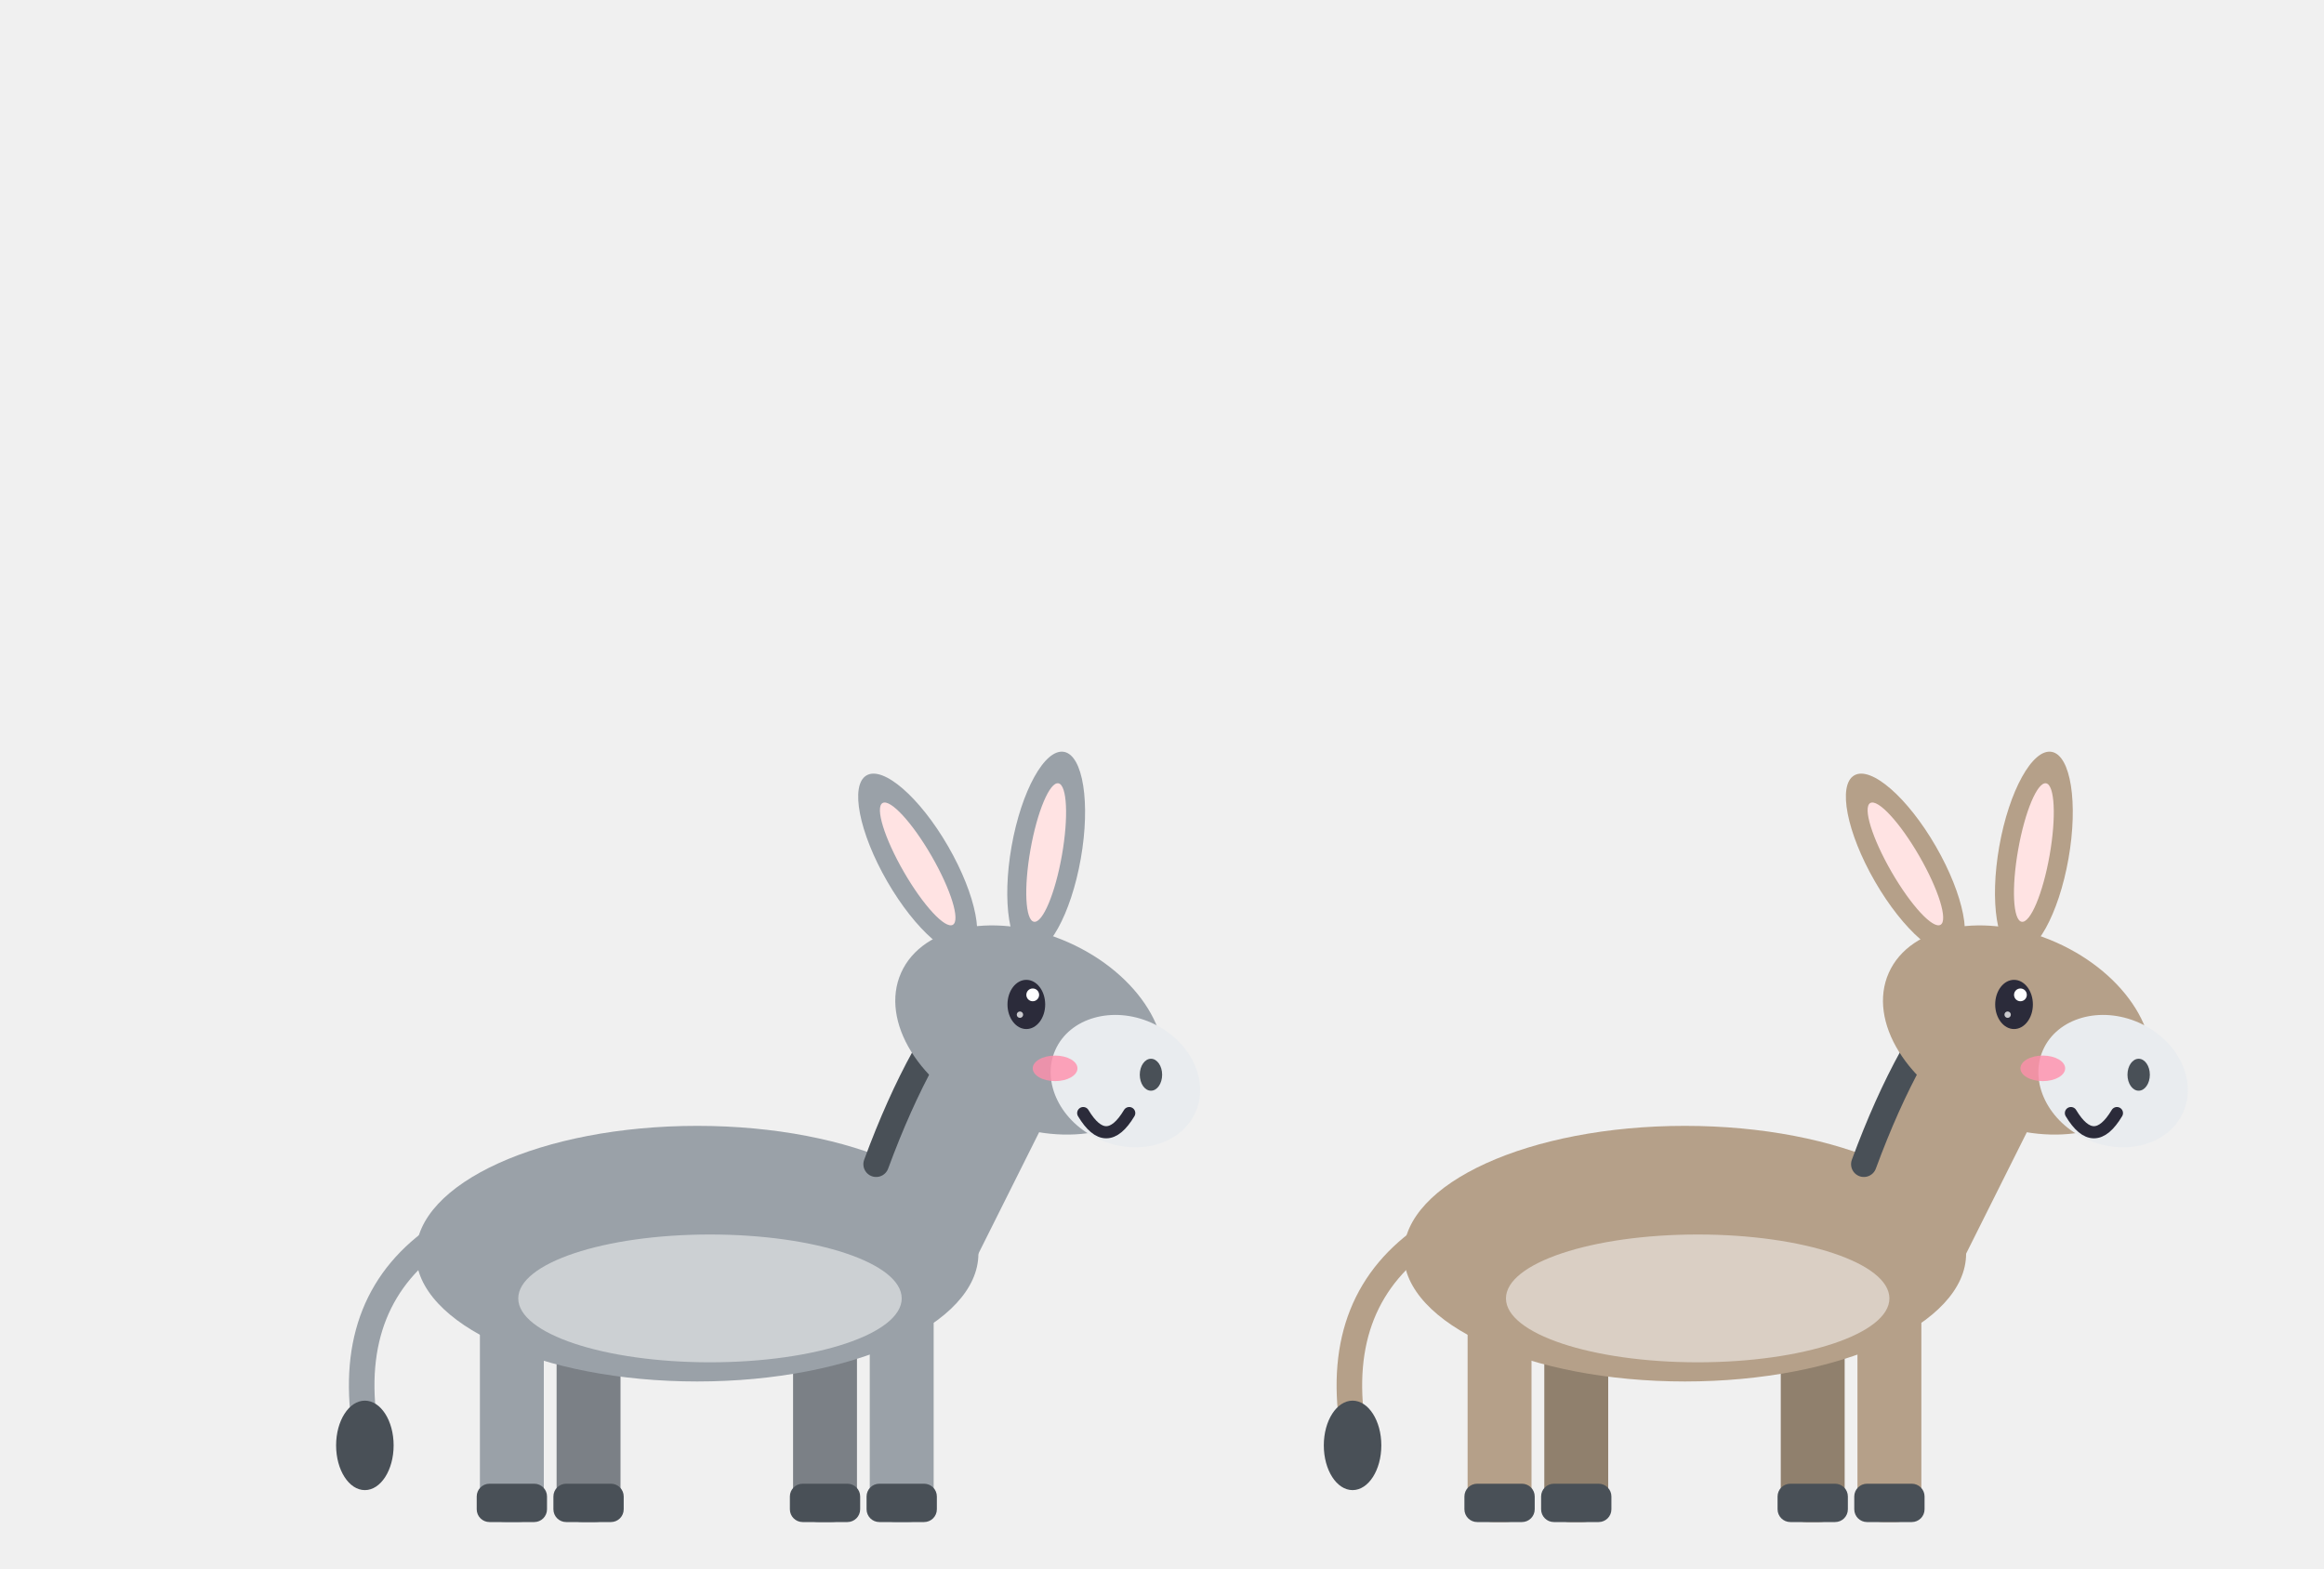
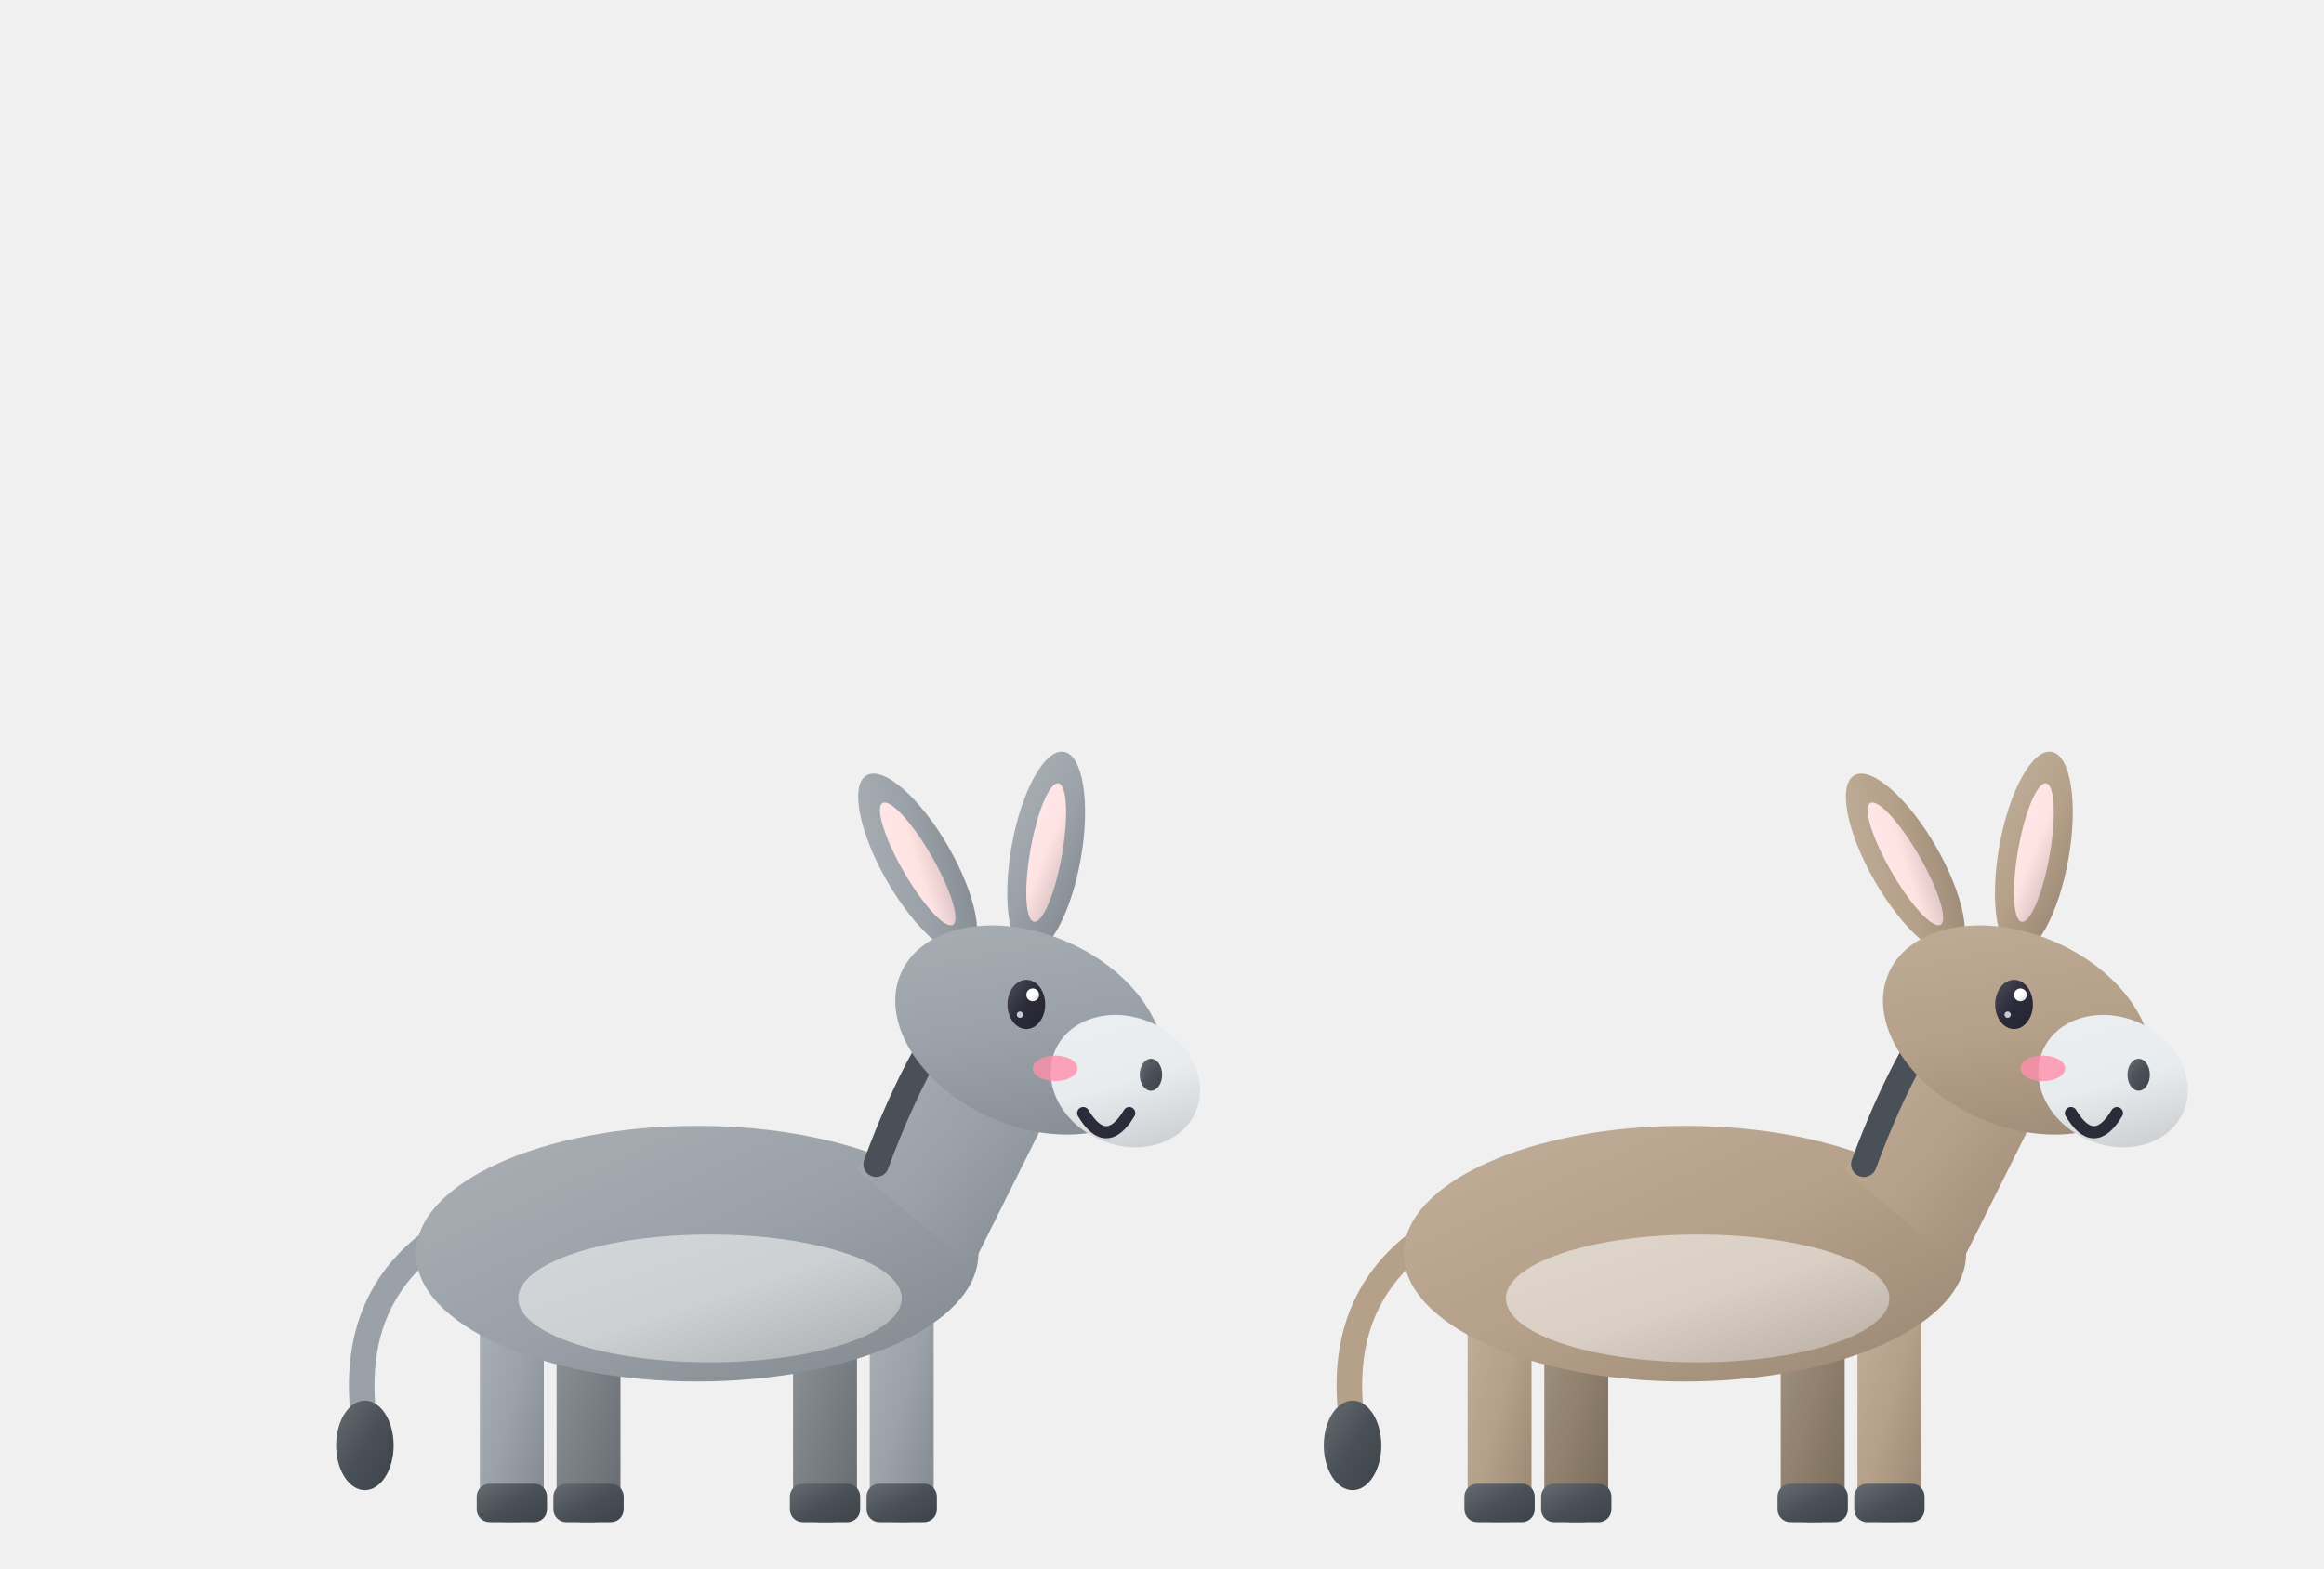
<svg xmlns="http://www.w3.org/2000/svg" viewBox="0 0 400 270" width="400" height="270">
+   <defs>
+     <linearGradient id="vol0044542" x1="0" y1="0" x2="1" y2="1">
+       <stop offset="0" stop-color="#ffffff" />
+       <stop offset="0.5" stop-color="#fff" />
+       <stop offset="1" stop-color="#d6d6d6" />
+     </linearGradient>
+     <linearGradient id="vol03839c6" x1="0" y1="0" x2="1" y2="1">
+       <stop offset="0" stop-color="#dfd6cd" />
+       <stop offset="0.5" stop-color="#dacfc4" />
+       <stop offset="1" stop-color="#b7ada4" />
+     </linearGradient>
+     <linearGradient id="vol38c8b34" x1="0" y1="0" x2="1" y2="1">
+       <stop offset="0" stop-color="#4c4c59" />
+       <stop offset="0.5" stop-color="#2b2b3a" />
+       <stop offset="1" stop-color="#242430" />
+     </linearGradient>
+     <linearGradient id="vol3a218ea" x1="0" y1="0" x2="1" y2="1">
+       <stop offset="0" stop-color="#ffe7e7" />
+       <stop offset="0.5" stop-color="#ffe3e3" />
+       <stop offset="1" stop-color="#d6bebe" />
+     </linearGradient>
+     <linearGradient id="vol813de33" x1="0" y1="0" x2="1" y2="1">
+       <stop offset="0" stop-color="#c0af9b" />
+       <stop offset="0.5" stop-color="#b5a089" />
+       <stop offset="1" stop-color="#988673" />
+     </linearGradient>
+     <linearGradient id="vol8d20052" x1="0" y1="0" x2="1" y2="1">
+       <stop offset="0" stop-color="#aab0b5" />
+       <stop offset="0.5" stop-color="#9aa1a8" />
+       <stop offset="1" stop-color="#81878d" />
+     </linearGradient>
+     <linearGradient id="vol8d309e7" x1="0" y1="0" x2="1" y2="1">
+       <stop offset="0" stop-color="#666c71" />
+       <stop offset="0.5" stop-color="#495057" />
+       <stop offset="1" stop-color="#3d4349" />
+     </linearGradient>
+     <linearGradient id="vol995f856" x1="0" y1="0" x2="1" y2="1">
+       <stop offset="0" stop-color="#909499" />
+       <stop offset="0.5" stop-color="#7b8086" />
+       <stop offset="1" stop-color="#676b70" />
+     </linearGradient>
+     <linearGradient id="volb8e30e4" x1="0" y1="0" x2="1" y2="1">
+       <stop offset="0" stop-color="#d4d7da" />
+       <stop offset="0.5" stop-color="#ccd0d3" />
+       <stop offset="1" stop-color="#abaeb1" />
+     </linearGradient>
+     <linearGradient id="vold454d3c" x1="0" y1="0" x2="1" y2="1">
+       <stop offset="0" stop-color="#a19484" />
+       <stop offset="0.5" stop-color="#90806d" />
+       <stop offset="1" stop-color="#786b5b" />
+     </linearGradient>
+     <linearGradient id="voled3c066" x1="0" y1="0" x2="1" y2="1">
+       <stop offset="0" stop-color="#eceff1" />
+       <stop offset="0.5" stop-color="#e9ecef" />
+       <stop offset="1" stop-color="#c3c6c8" />
+     </linearGradient>
+   </defs>
  <g transform="translate(120 262) scale(0.55 0.55)">
    <path d="M -80 -90 Q -110 -70 -104 -30" fill="none" stroke="#9aa1a8" stroke-width="8" stroke-linecap="round" stroke-linejoin="round" />
-     <ellipse cx="-104" cy="-24" rx="9" ry="14" fill="#495057" />
-     <rect x="-68" y="-70" width="20" height="70" rx="8" fill="#9aa1a8" />
-     <rect x="-69" y="-12" width="22" height="12" rx="4" fill="#495057" />
-     <rect x="-44" y="-70" width="20" height="70" rx="8" fill="#7b8086" />
-     <rect x="-45" y="-12" width="22" height="12" rx="4" fill="#495057" />
-     <rect x="30" y="-70" width="20" height="70" rx="8" fill="#7b8086" />
-     <rect x="29" y="-12" width="22" height="12" rx="4" fill="#495057" />
-     <rect x="54" y="-70" width="20" height="70" rx="8" fill="#9aa1a8" />
-     <rect x="53" y="-12" width="22" height="12" rx="4" fill="#495057" />
-     <ellipse cx="0" cy="-84" rx="88" ry="40" fill="#9aa1a8" />
-     <ellipse cx="4" cy="-70" rx="60" ry="20" fill="#ccd0d3" />
-     <polygon points="50,-110 80,-160 116,-140 86,-80" fill="#9aa1a8" />
+     <ellipse cx="-104" cy="-24" rx="9" ry="14" fill="url(#vol8d309e7)" />
+     <rect x="-68" y="-70" width="20" height="70" rx="8" fill="url(#vol8d20052)" />
+     <rect x="-69" y="-12" width="22" height="12" rx="4" fill="url(#vol8d309e7)" />
+     <rect x="-44" y="-70" width="20" height="70" rx="8" fill="url(#vol995f856)" />
+     <rect x="-45" y="-12" width="22" height="12" rx="4" fill="url(#vol8d309e7)" />
+     <rect x="30" y="-70" width="20" height="70" rx="8" fill="url(#vol995f856)" />
+     <rect x="29" y="-12" width="22" height="12" rx="4" fill="url(#vol8d309e7)" />
+     <rect x="54" y="-70" width="20" height="70" rx="8" fill="url(#vol8d20052)" />
+     <rect x="53" y="-12" width="22" height="12" rx="4" fill="url(#vol8d309e7)" />
+     <ellipse cx="0" cy="-84" rx="88" ry="40" fill="url(#vol8d20052)" />
+     <ellipse cx="4" cy="-70" rx="60" ry="20" fill="url(#volb8e30e4)" />
+     <polygon points="50,-110 80,-160 116,-140 86,-80" fill="url(#vol8d20052)" />
    <path d="M 56 -112 Q 70 -150 88 -170" fill="none" stroke="#495057" stroke-width="8" stroke-linecap="round" stroke-linejoin="round" />
    <g transform="translate(84 -180) rotate(-30)">
-       <ellipse cx="0" cy="-30" rx="11" ry="32" fill="#9aa1a8" />
-       <ellipse cx="0" cy="-30" rx="5" ry="22" fill="#ffe3e3" />
+       <ellipse cx="0" cy="-30" rx="11" ry="32" fill="url(#vol8d20052)" />
+       <ellipse cx="0" cy="-30" rx="5" ry="22" fill="url(#vol3a218ea)" />
    </g>
    <g transform="translate(104 -180) rotate(10)">
-       <ellipse cx="0" cy="-30" rx="11" ry="32" fill="#9aa1a8" />
-       <ellipse cx="0" cy="-30" rx="5" ry="22" fill="#ffe3e3" />
+       <ellipse cx="0" cy="-30" rx="11" ry="32" fill="url(#vol8d20052)" />
+       <ellipse cx="0" cy="-30" rx="5" ry="22" fill="url(#vol3a218ea)" />
    </g>
-     <ellipse cx="104" cy="-154" rx="44" ry="30" fill="#9aa1a8" transform="rotate(24 104 -154)" />
-     <ellipse cx="134" cy="-138" rx="24" ry="20" fill="#e9ecef" transform="rotate(24 134 -138)" />
-     <ellipse cx="142" cy="-140" rx="3.5" ry="5" fill="#495057" />
-     <ellipse cx="103" cy="-162" rx="5.9" ry="7.7" fill="#2b2b3a" />
-     <circle cx="105" cy="-165" r="2" fill="#fff" />
+     <ellipse cx="104" cy="-154" rx="44" ry="30" fill="url(#vol8d20052)" transform="rotate(24 104 -154)" />
+     <ellipse cx="134" cy="-138" rx="24" ry="20" fill="url(#voled3c066)" transform="rotate(24 134 -138)" />
+     <ellipse cx="142" cy="-140" rx="3.5" ry="5" fill="url(#vol8d309e7)" />
+     <ellipse cx="103" cy="-162" rx="5.9" ry="7.7" fill="url(#vol38c8b34)" />
+     <circle cx="105" cy="-165" r="2" fill="url(#vol0044542)" />
    <circle cx="101" cy="-158.8" r="1" fill="#fff" opacity="0.75" />
    <ellipse cx="112" cy="-142" rx="7" ry="4" fill="#ff8fab" opacity="0.8" />
    <g transform="translate(128 -128)">
      <path d="M -7.2 0 Q 0 12 7.2 0" fill="none" stroke="#2b2b3a" stroke-width="3.8" stroke-linecap="round" stroke-linejoin="round" />
    </g>
  </g>
  <g transform="translate(290 262) scale(0.55 0.55)">
    <path d="M -80 -90 Q -110 -70 -104 -30" fill="none" stroke="#b5a089" stroke-width="8" stroke-linecap="round" stroke-linejoin="round" />
-     <ellipse cx="-104" cy="-24" rx="9" ry="14" fill="#495057" />
-     <rect x="-68" y="-70" width="20" height="70" rx="8" fill="#b5a089" />
-     <rect x="-69" y="-12" width="22" height="12" rx="4" fill="#495057" />
-     <rect x="-44" y="-70" width="20" height="70" rx="8" fill="#90806d" />
-     <rect x="-45" y="-12" width="22" height="12" rx="4" fill="#495057" />
-     <rect x="30" y="-70" width="20" height="70" rx="8" fill="#90806d" />
-     <rect x="29" y="-12" width="22" height="12" rx="4" fill="#495057" />
-     <rect x="54" y="-70" width="20" height="70" rx="8" fill="#b5a089" />
-     <rect x="53" y="-12" width="22" height="12" rx="4" fill="#495057" />
-     <ellipse cx="0" cy="-84" rx="88" ry="40" fill="#b5a089" />
-     <ellipse cx="4" cy="-70" rx="60" ry="20" fill="#dacfc4" />
-     <polygon points="50,-110 80,-160 116,-140 86,-80" fill="#b5a089" />
+     <ellipse cx="-104" cy="-24" rx="9" ry="14" fill="url(#vol8d309e7)" />
+     <rect x="-68" y="-70" width="20" height="70" rx="8" fill="url(#vol813de33)" />
+     <rect x="-69" y="-12" width="22" height="12" rx="4" fill="url(#vol8d309e7)" />
+     <rect x="-44" y="-70" width="20" height="70" rx="8" fill="url(#vold454d3c)" />
+     <rect x="-45" y="-12" width="22" height="12" rx="4" fill="url(#vol8d309e7)" />
+     <rect x="30" y="-70" width="20" height="70" rx="8" fill="url(#vold454d3c)" />
+     <rect x="29" y="-12" width="22" height="12" rx="4" fill="url(#vol8d309e7)" />
+     <rect x="54" y="-70" width="20" height="70" rx="8" fill="url(#vol813de33)" />
+     <rect x="53" y="-12" width="22" height="12" rx="4" fill="url(#vol8d309e7)" />
+     <ellipse cx="0" cy="-84" rx="88" ry="40" fill="url(#vol813de33)" />
+     <ellipse cx="4" cy="-70" rx="60" ry="20" fill="url(#vol03839c6)" />
+     <polygon points="50,-110 80,-160 116,-140 86,-80" fill="url(#vol813de33)" />
    <path d="M 56 -112 Q 70 -150 88 -170" fill="none" stroke="#495057" stroke-width="8" stroke-linecap="round" stroke-linejoin="round" />
    <g transform="translate(84 -180) rotate(-30)">
-       <ellipse cx="0" cy="-30" rx="11" ry="32" fill="#b5a089" />
-       <ellipse cx="0" cy="-30" rx="5" ry="22" fill="#ffe3e3" />
+       <ellipse cx="0" cy="-30" rx="11" ry="32" fill="url(#vol813de33)" />
+       <ellipse cx="0" cy="-30" rx="5" ry="22" fill="url(#vol3a218ea)" />
    </g>
    <g transform="translate(104 -180) rotate(10)">
-       <ellipse cx="0" cy="-30" rx="11" ry="32" fill="#b5a089" />
-       <ellipse cx="0" cy="-30" rx="5" ry="22" fill="#ffe3e3" />
+       <ellipse cx="0" cy="-30" rx="11" ry="32" fill="url(#vol813de33)" />
+       <ellipse cx="0" cy="-30" rx="5" ry="22" fill="url(#vol3a218ea)" />
    </g>
-     <ellipse cx="104" cy="-154" rx="44" ry="30" fill="#b5a089" transform="rotate(24 104 -154)" />
-     <ellipse cx="134" cy="-138" rx="24" ry="20" fill="#e9ecef" transform="rotate(24 134 -138)" />
-     <ellipse cx="142" cy="-140" rx="3.5" ry="5" fill="#495057" />
-     <ellipse cx="103" cy="-162" rx="5.9" ry="7.7" fill="#2b2b3a" />
-     <circle cx="105" cy="-165" r="2" fill="#fff" />
+     <ellipse cx="104" cy="-154" rx="44" ry="30" fill="url(#vol813de33)" transform="rotate(24 104 -154)" />
+     <ellipse cx="134" cy="-138" rx="24" ry="20" fill="url(#voled3c066)" transform="rotate(24 134 -138)" />
+     <ellipse cx="142" cy="-140" rx="3.5" ry="5" fill="url(#vol8d309e7)" />
+     <ellipse cx="103" cy="-162" rx="5.9" ry="7.7" fill="url(#vol38c8b34)" />
+     <circle cx="105" cy="-165" r="2" fill="url(#vol0044542)" />
    <circle cx="101" cy="-158.8" r="1" fill="#fff" opacity="0.75" />
    <ellipse cx="112" cy="-142" rx="7" ry="4" fill="#ff8fab" opacity="0.8" />
    <g transform="translate(128 -128)">
      <path d="M -7.2 0 Q 0 12 7.2 0" fill="none" stroke="#2b2b3a" stroke-width="3.8" stroke-linecap="round" stroke-linejoin="round" />
    </g>
  </g>
</svg>
